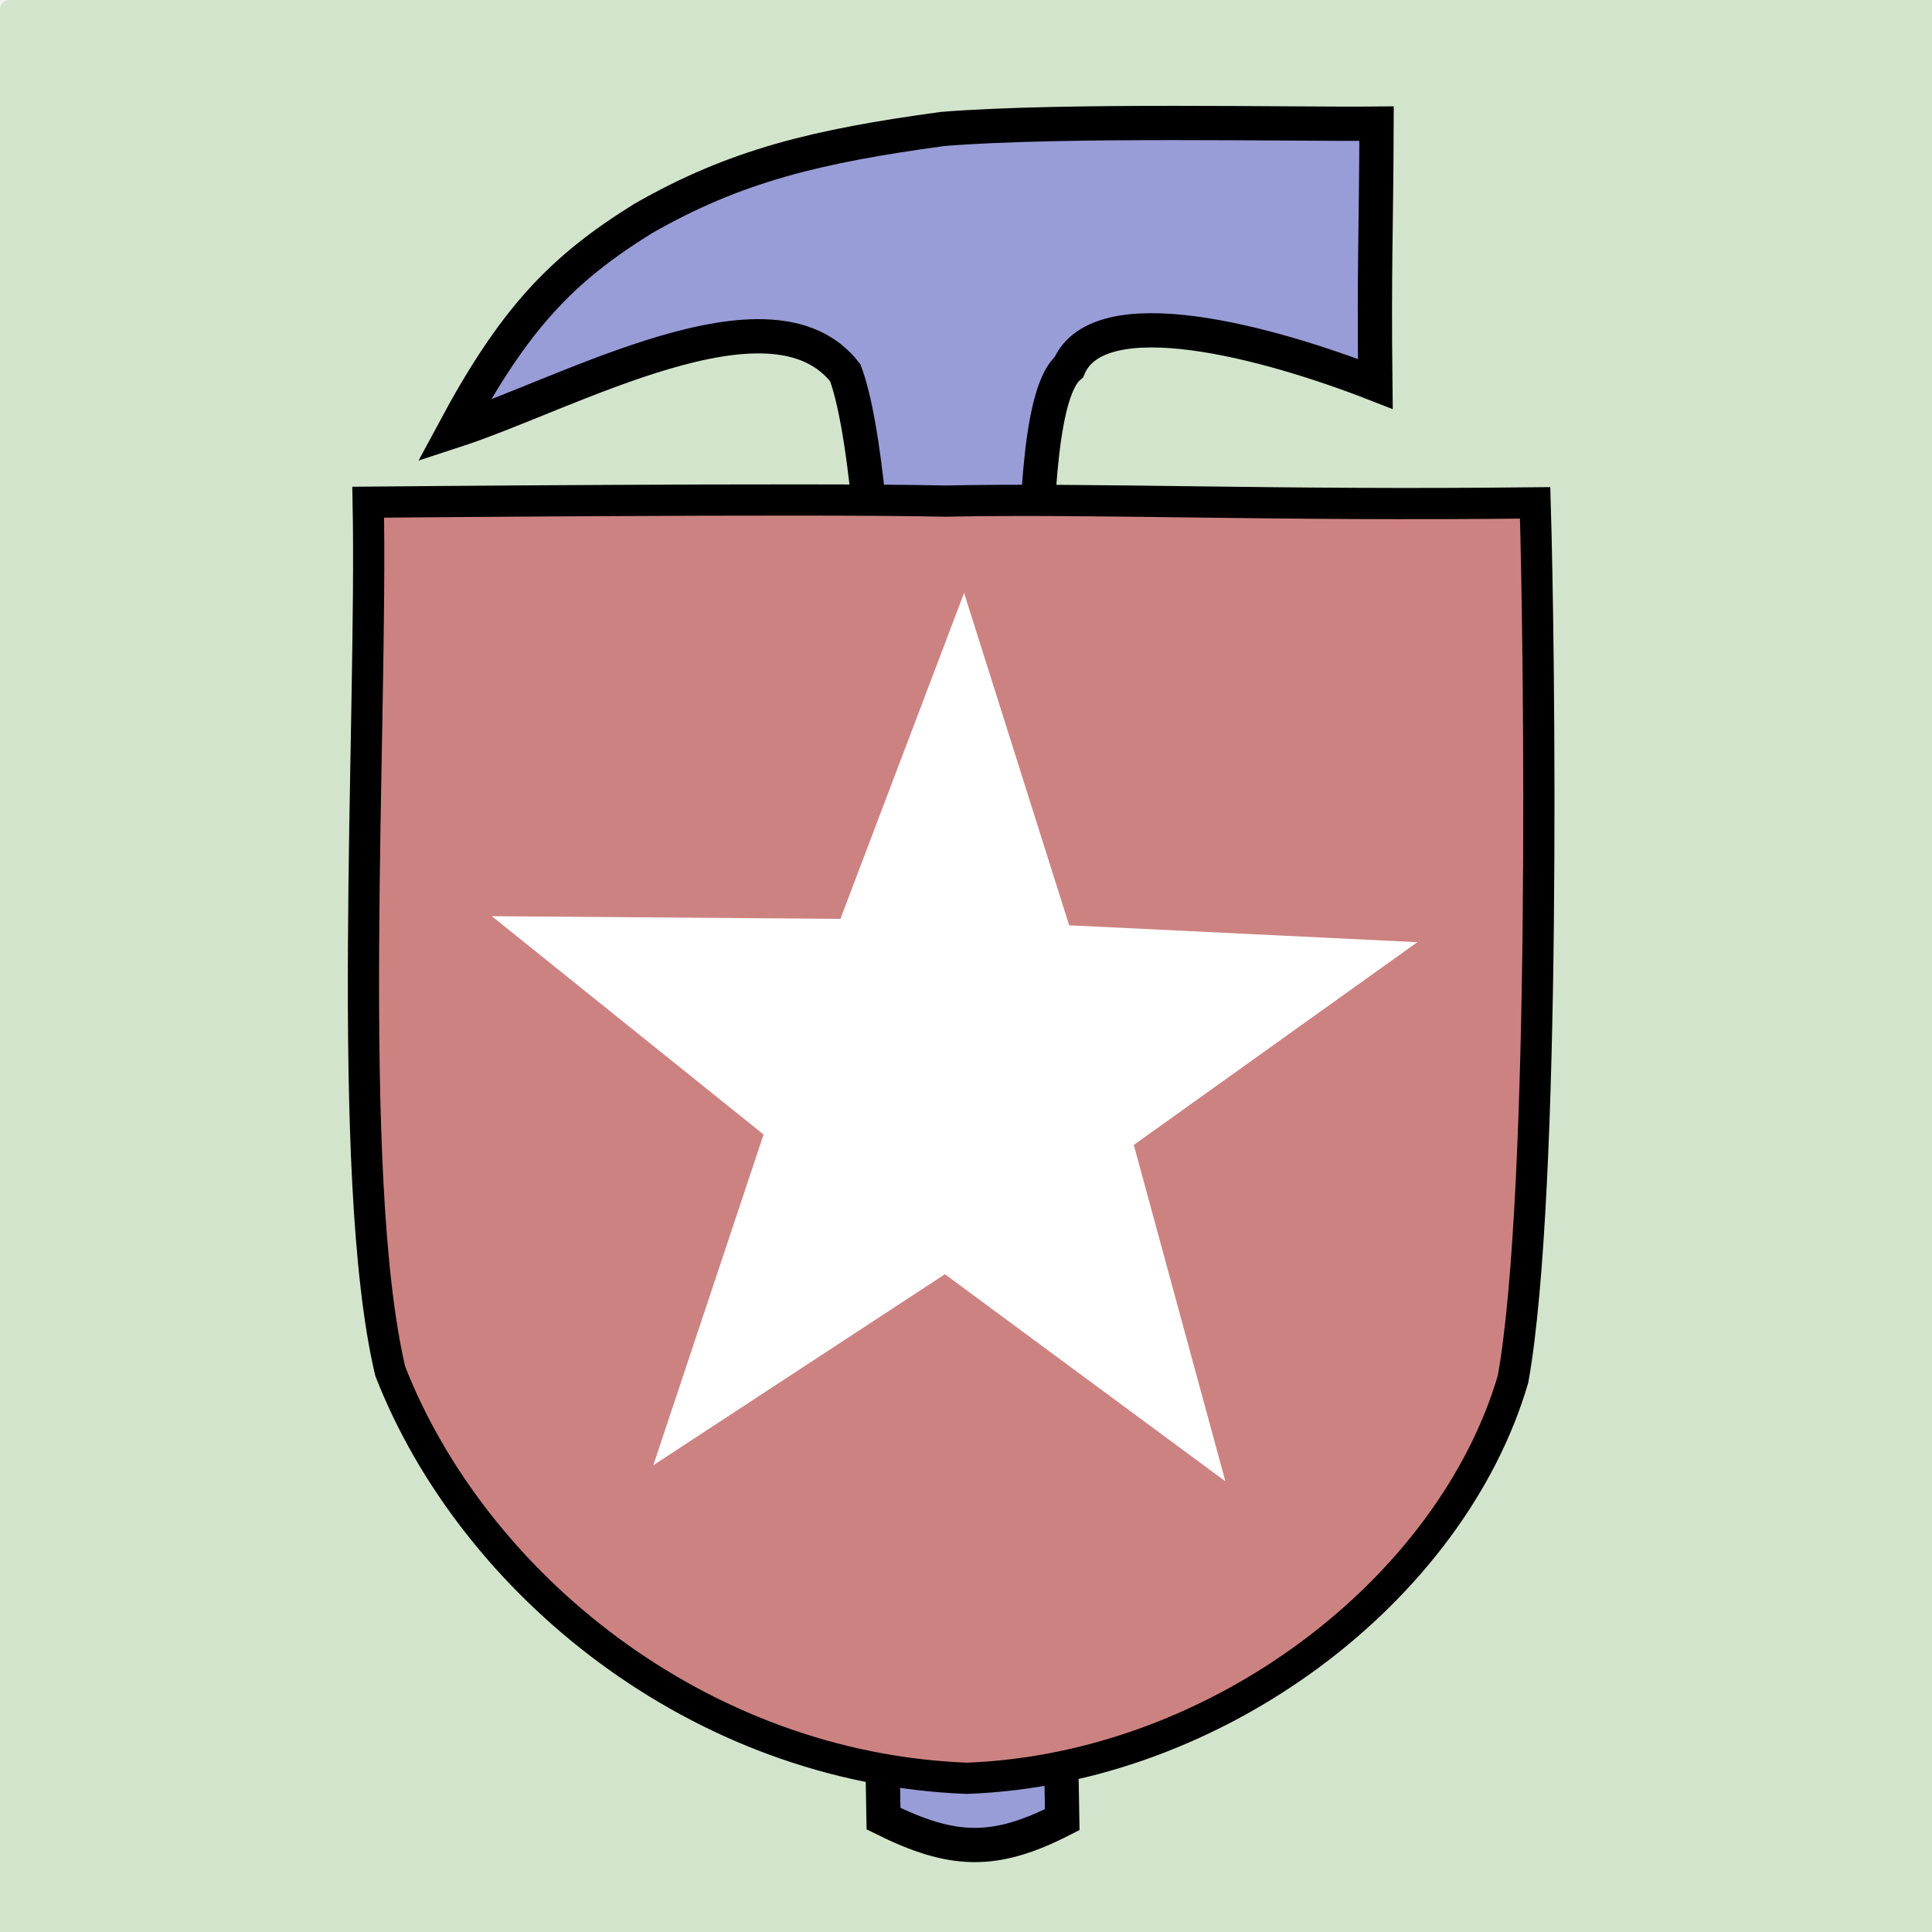
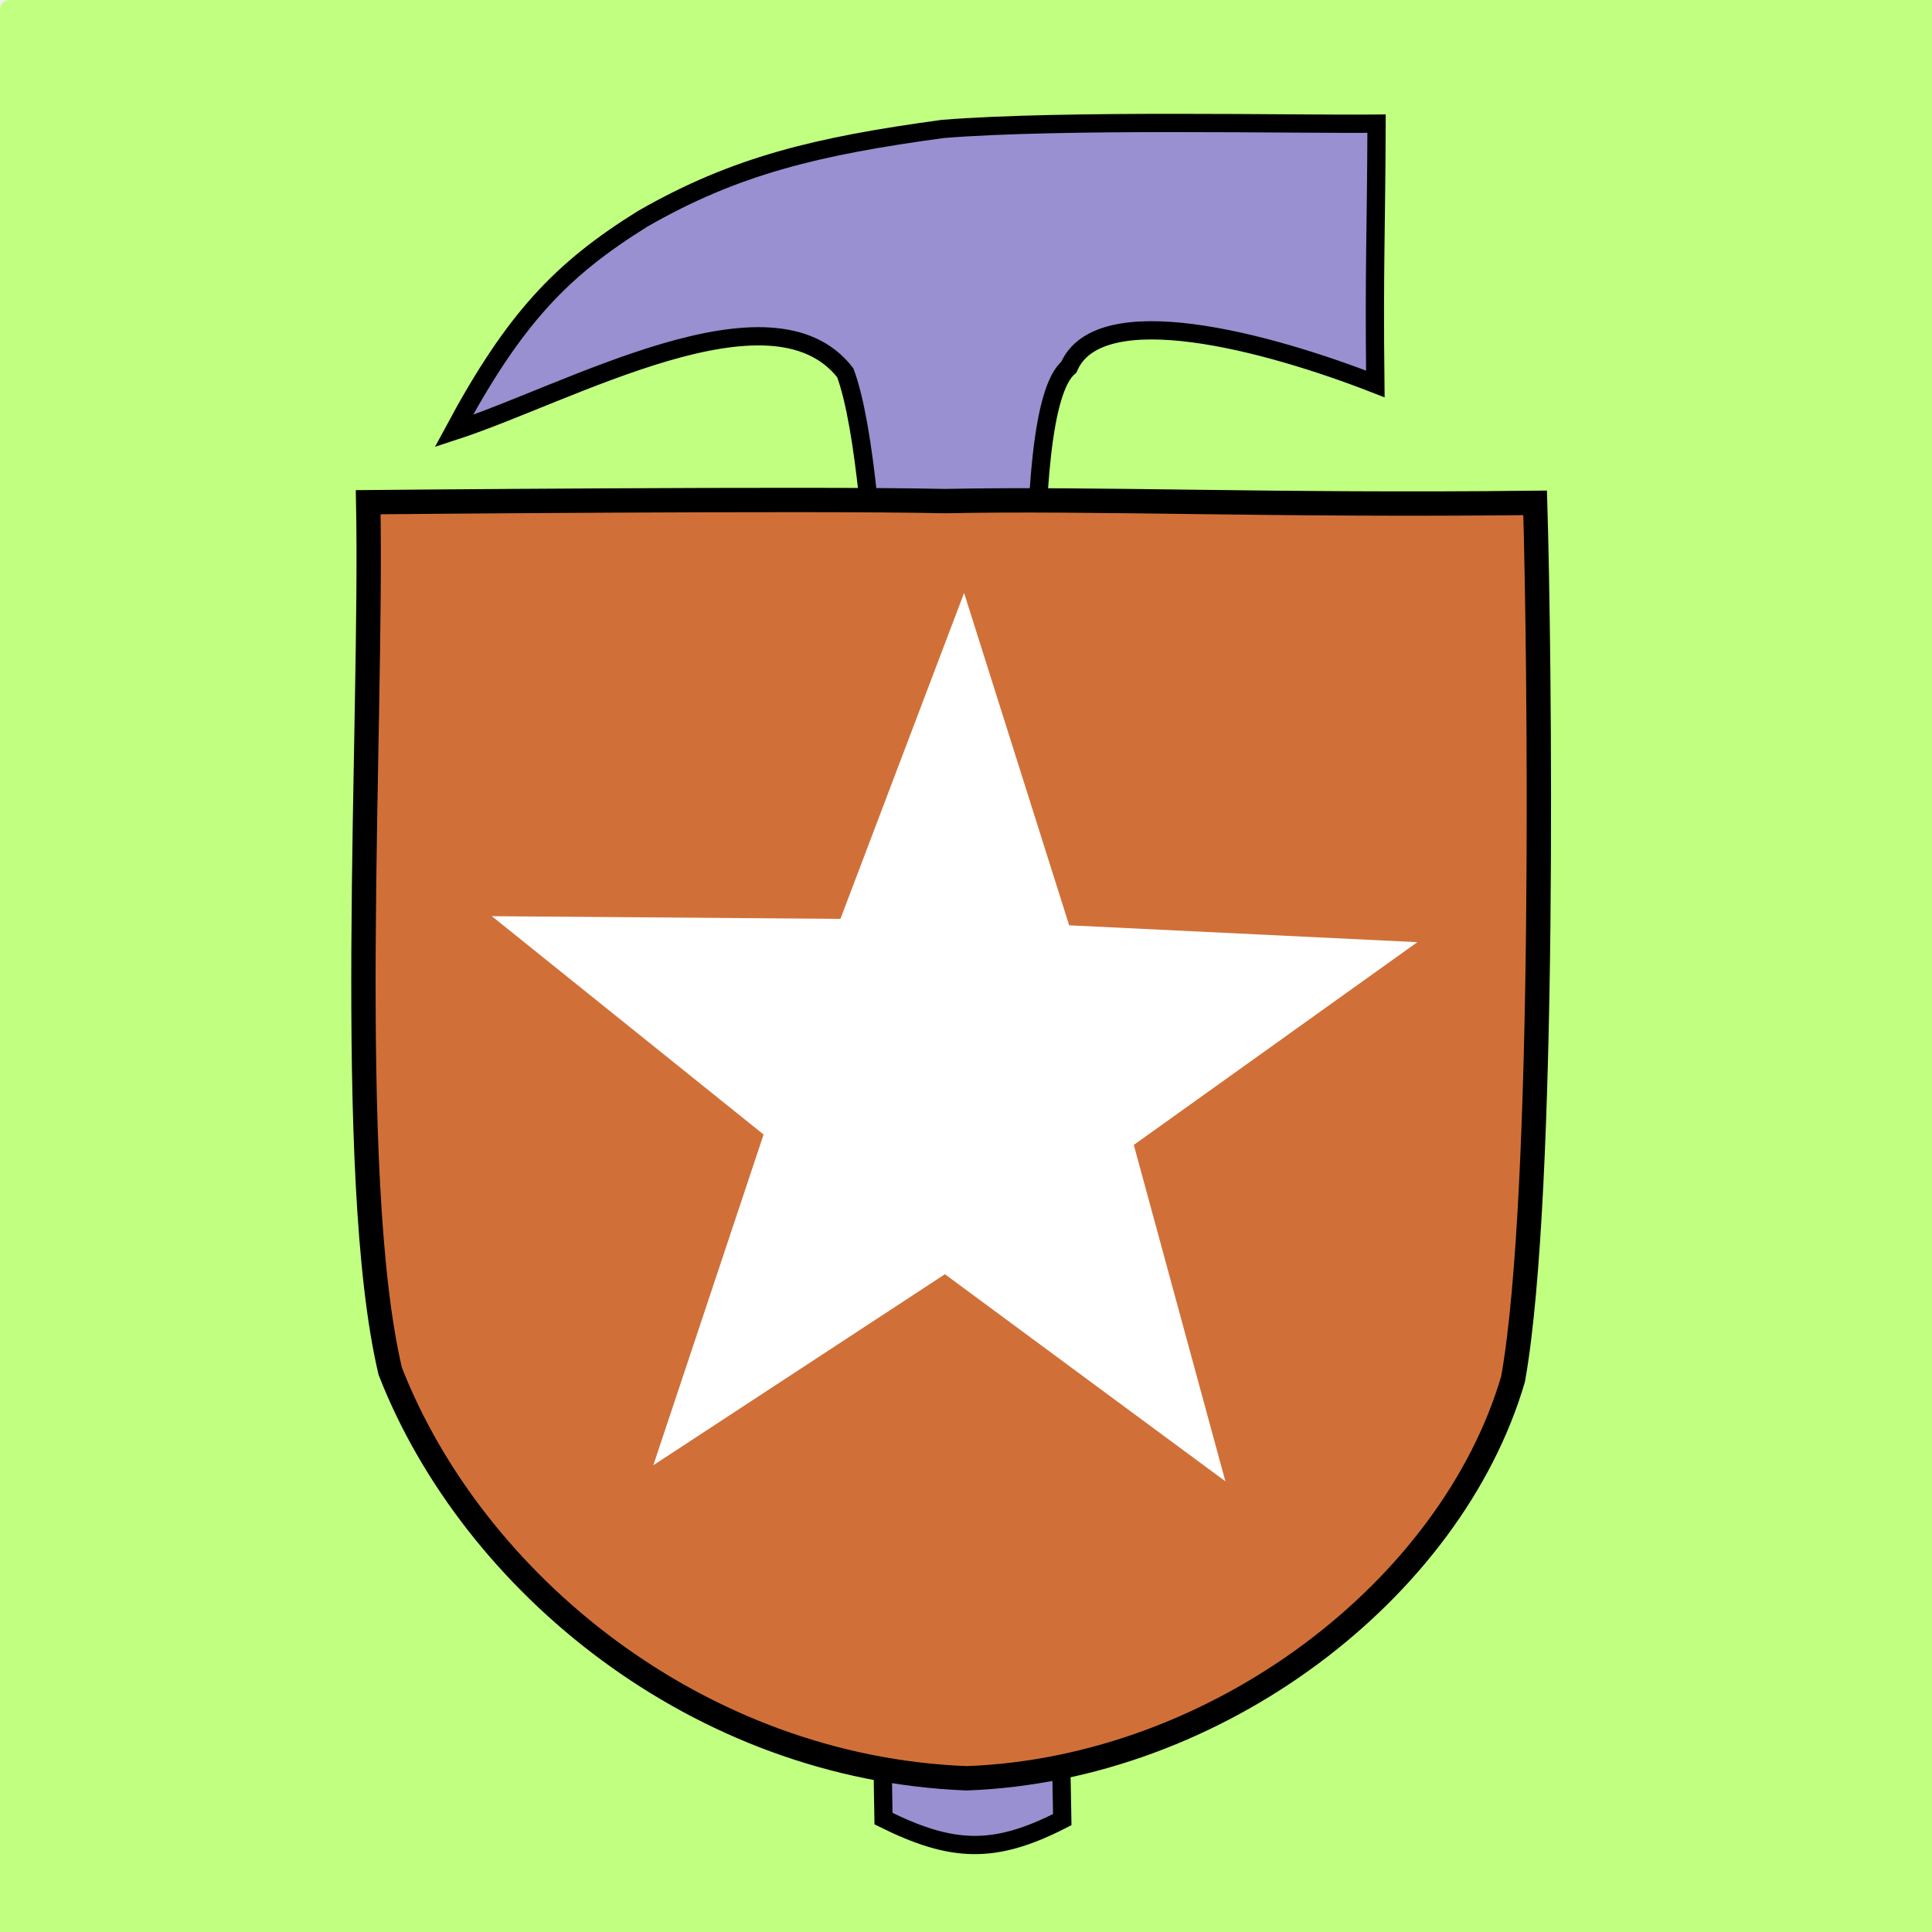
<svg xmlns="http://www.w3.org/2000/svg" width="120" height="120" viewBox="0 0 31.75 31.75" version="1.1" id="svg5">
  <defs id="defs2" />
  <g id="layer1">
-     <rect style="font-variation-settings:normal;opacity:1;vector-effect:none;fill:#d2e5cc;fill-opacity:1;fill-rule:evenodd;stroke:none;stop-color:#000000;stop-opacity:1" id="rect26154" width="32" height="32" x="0" y="0" ry="0.153" />
-     <path style="fill:#989cd7;stroke:#000000;stroke-width:0.563px;stroke-linecap:butt;stroke-linejoin:miter;stroke-opacity:1" d="m 10.563,3.595 c 1.523,-0.875 2.867,-1.195 4.93,-1.476 1.987,-0.16 5.794,-0.073 7.129,-0.087 -0.006,1.783 -0.042,2.334 -0.02,4.278 -1.765,-0.689 -4.536,-1.438 -5.036,-0.278 -0.882,0.75 -0.445,6.715 -0.455,10.947 -0.007,4.44 0.307,10.026 0.346,12.924 -1.117,0.573 -1.806,0.545 -2.938,-0.016 -0.062,-2.8 0.107,-8.592 0.087,-11.995 C 14.59,14.594 14.538,7.868 13.891,6.126 12.679,4.568 9.354,6.467 7.458,7.084 8.456,5.225 9.231,4.423 10.563,3.595 Z" id="path584" />
-     <path style="fill:#cd8282;stroke:#000000;stroke-width:0.513px;stroke-linecap:butt;stroke-linejoin:miter;stroke-opacity:1" d="m 6.413,22.534 c 1.36,3.48 5.056,6.52 9.475,6.69 4.125,-0.152 7.963,-3.107 8.977,-6.56 0.549,-3.055 0.435,-12.058 0.363,-14.4 -4.336,0.049 -7.217,-0.08 -9.7,-0.029 -2.176,-0.05 -9.477,0.018 -9.477,0.018 0.073,3.673 -0.398,11.06 0.362,14.281 z" id="path13261" />
+     <rect style="font-variation-settings:normal;opacity:1;vector-effect:none;fill:#c0ff80;fill-opacity:1;fill-rule:evenodd;stroke:none;stop-color:#000000;stop-opacity:1" id="rect26154" width="32" height="32" x="0" y="0" ry="0.153" />
+     <path style="fill:#9890d0;stroke:#000000;stroke-width:0.3px;stroke-linecap:butt;stroke-linejoin:miter;stroke-opacity:1" d="m 10.563,3.595 c 1.523,-0.875 2.867,-1.195 4.93,-1.476 1.987,-0.16 5.794,-0.073 7.129,-0.087 -0.006,1.783 -0.042,2.334 -0.02,4.278 -1.765,-0.689 -4.536,-1.438 -5.036,-0.278 -0.882,0.75 -0.445,6.715 -0.455,10.947 -0.007,4.44 0.307,10.026 0.346,12.924 -1.117,0.573 -1.806,0.545 -2.938,-0.016 -0.062,-2.8 0.107,-8.592 0.087,-11.995 C 14.59,14.594 14.538,7.868 13.891,6.126 12.679,4.568 9.354,6.467 7.458,7.084 8.456,5.225 9.231,4.423 10.563,3.595 Z" id="path584" />
+     <path style="fill:#d07038;stroke:#000000;stroke-width:0.4px;stroke-linecap:butt;stroke-linejoin:miter;stroke-opacity:1" d="m 6.413,22.534 c 1.36,3.48 5.056,6.52 9.475,6.69 4.125,-0.152 7.963,-3.107 8.977,-6.56 0.549,-3.055 0.435,-12.058 0.363,-14.4 -4.336,0.049 -7.217,-0.08 -9.7,-0.029 -2.176,-0.05 -9.477,0.018 -9.477,0.018 0.073,3.673 -0.398,11.06 0.362,14.281 z" id="path13261" />
    <path style="fill:#ffffff;fill-opacity:1;stroke:none;stroke-width:0.1" id="path333" d="m 12.249,15.184 -0.277,5.722 -3.332,-4.66 -5.528,1.505 3.403,-4.609 -3.139,-4.792 5.435,1.812 3.588,-4.466 -0.044,5.729 5.356,2.032 z" transform="rotate(-90,14.92097,12.5344)" />
  </g>
</svg>
